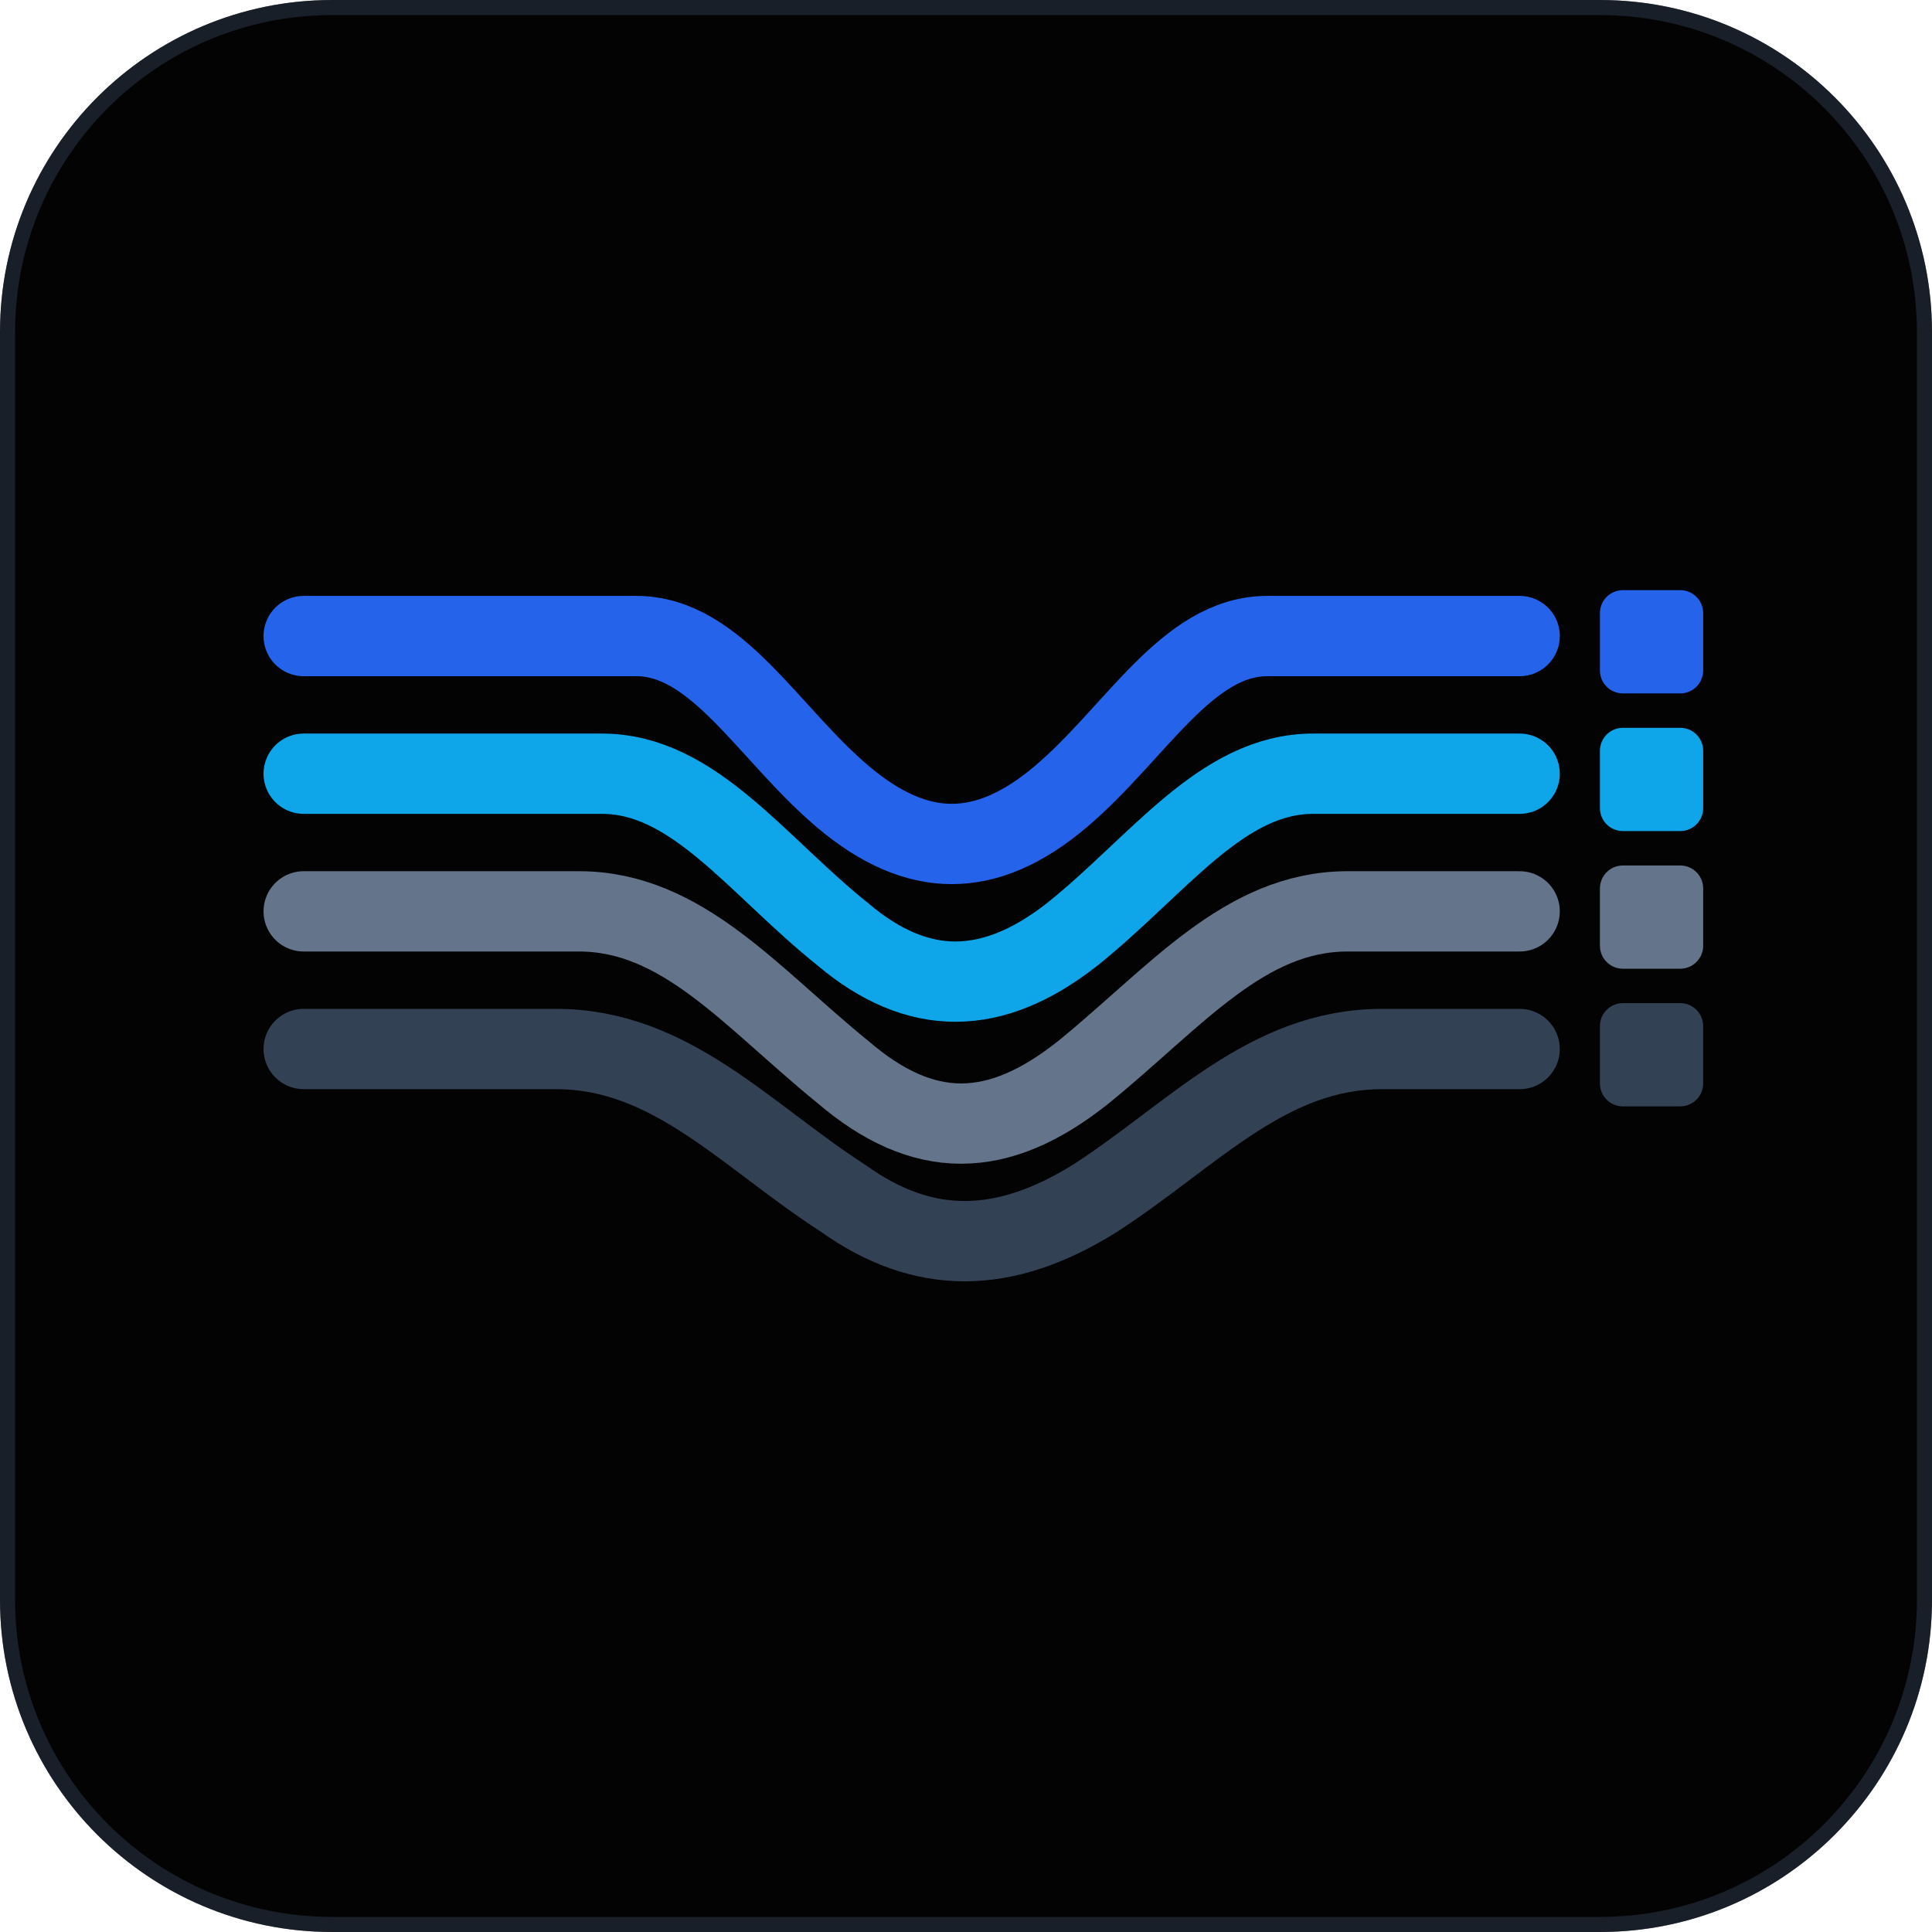
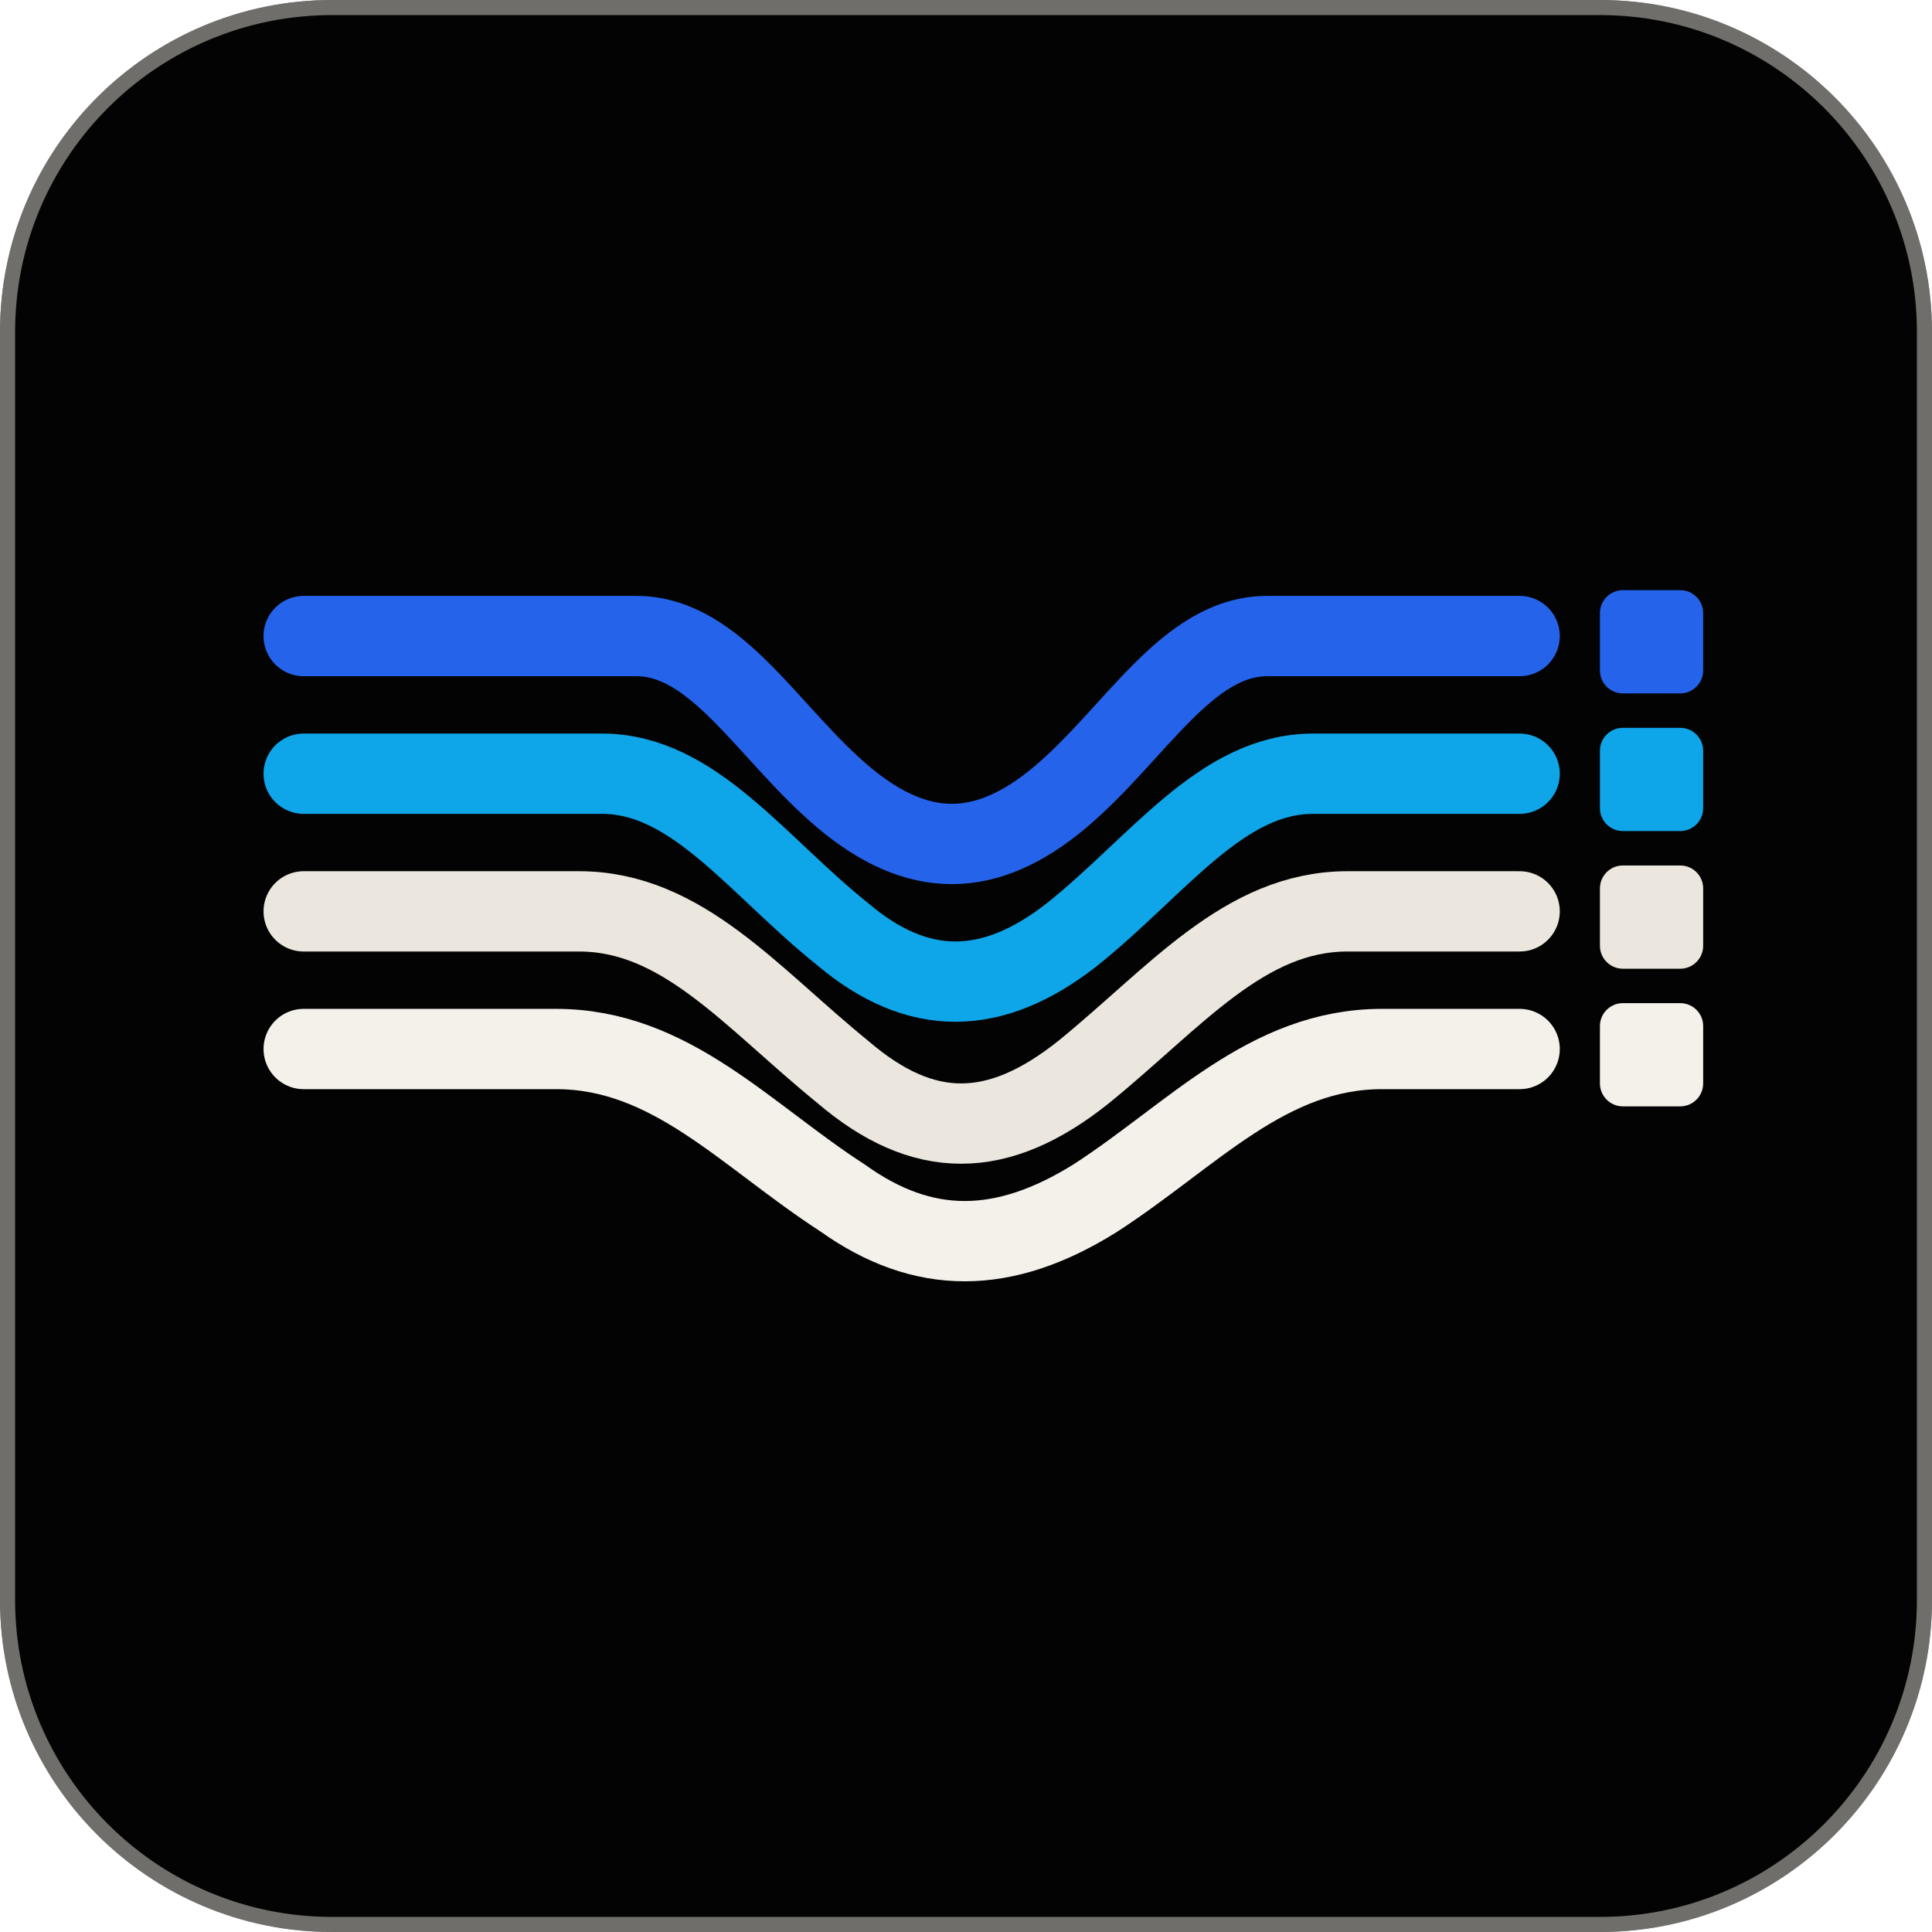
<svg xmlns="http://www.w3.org/2000/svg" viewBox="0 0 256 256" role="img" aria-labelledby="title desc">
  <rect width="256" height="256" rx="44" fill="#030303" />
-   <rect x="1" y="1" width="254" height="254" rx="43" fill="none" stroke="#334155" stroke-opacity=".45" stroke-width="2" />
+   <rect x="1" y="1" width="254" height="254" rx="43" fill="none" stroke="#F4F0EA" stroke-opacity=".45" stroke-width="2" />
  <g transform="translate(22 63) scale(.76)" fill="none" stroke-linecap="round" stroke-linejoin="round" stroke-width="14">
    <path d="M24 28H82C96 28 105 45 118 56C131 67 143 67 156 56C169 45 178 28 192 28H236" stroke="#2563EB" />
    <path d="M24 52H76C92 52 103 68 118 80C131 91 144 91 158 80C173 68 184 52 200 52H236" stroke="#0EA5E9" />
-     <path d="M24 76H72C90 76 102 91 118 104C132 116 145 116 160 104C176 91 188 76 206 76H236" stroke="#64748B" />
-     <path d="M24 100H68C88 100 101 115 118 126C132 136 146 136 162 126C179 115 192 100 212 100H236" stroke="#334155" />
+     <path d="M24 76H72C90 76 102 91 118 104C132 116 145 116 160 104C176 91 188 76 206 76H236" stroke="#ECE7DE" />
+     <path d="M24 100H68C88 100 101 115 118 126C132 136 146 136 162 126C179 115 192 100 212 100H236" stroke="#F4F0EA" />
  </g>
  <g transform="translate(22 63) scale(.76)">
    <rect x="250" y="20" width="18" height="18" rx="4" fill="#2563EB" />
    <rect x="250" y="44" width="18" height="18" rx="4" fill="#0EA5E9" />
-     <rect x="250" y="68" width="18" height="18" rx="4" fill="#64748B" />
-     <rect x="250" y="92" width="18" height="18" rx="4" fill="#334155" />
+     <rect x="250" y="68" width="18" height="18" rx="4" fill="#ECE7DE" />
+     <rect x="250" y="92" width="18" height="18" rx="4" fill="#F4F0EA" />
  </g>
</svg>
